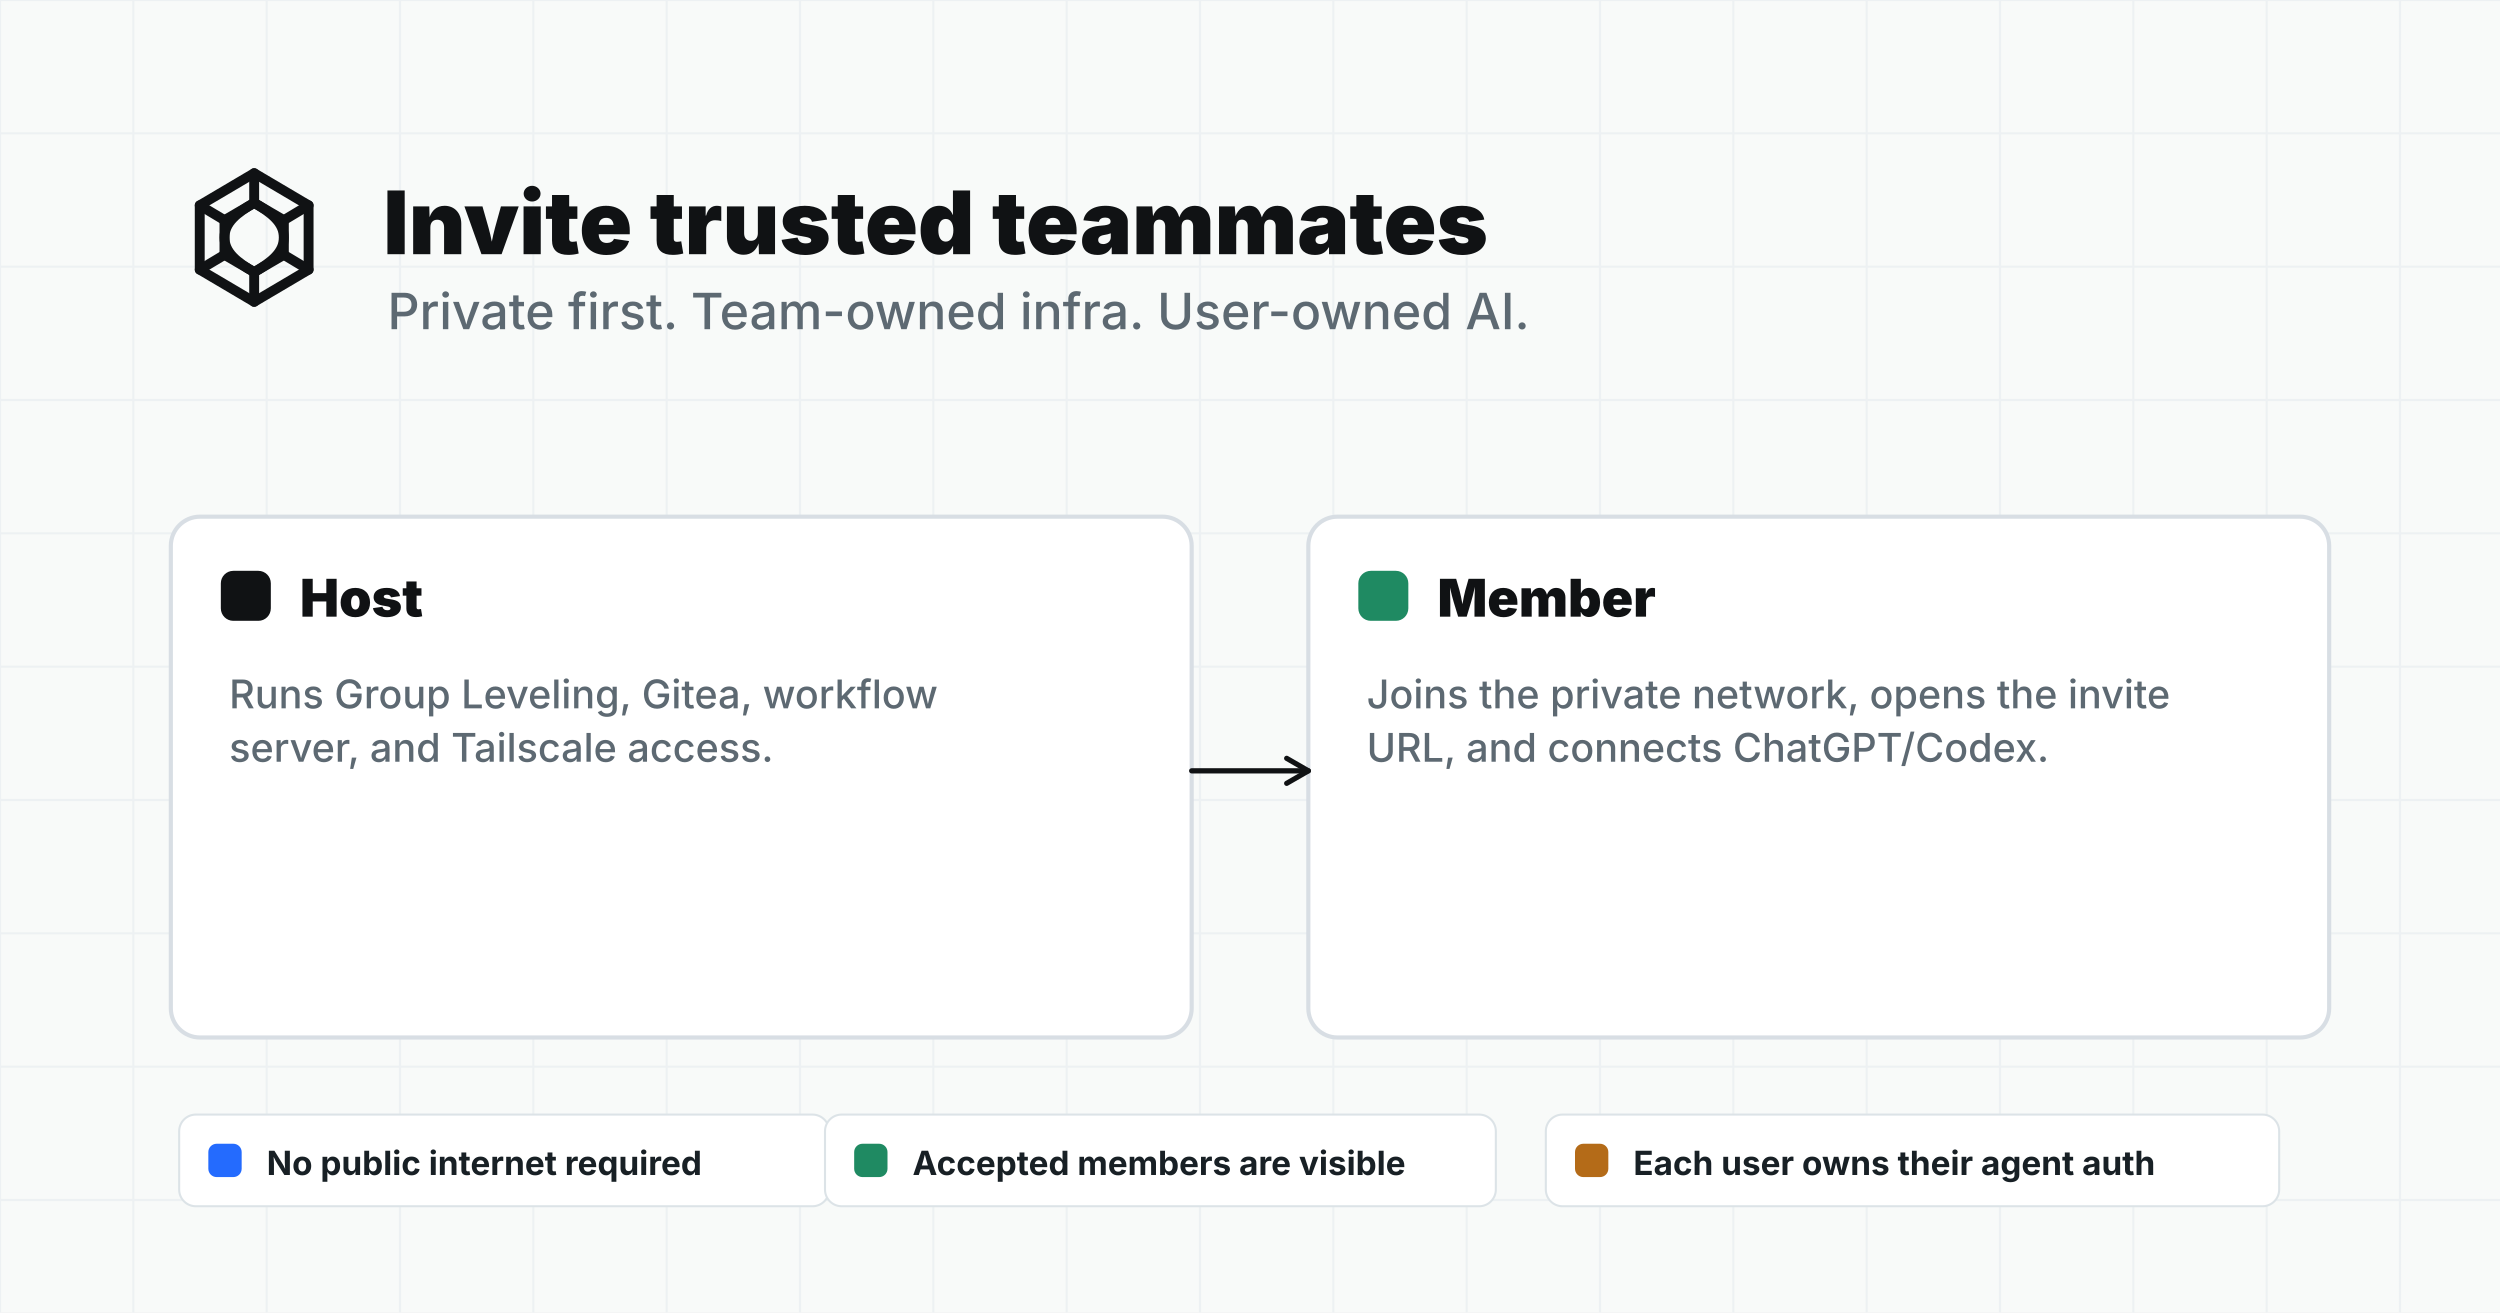
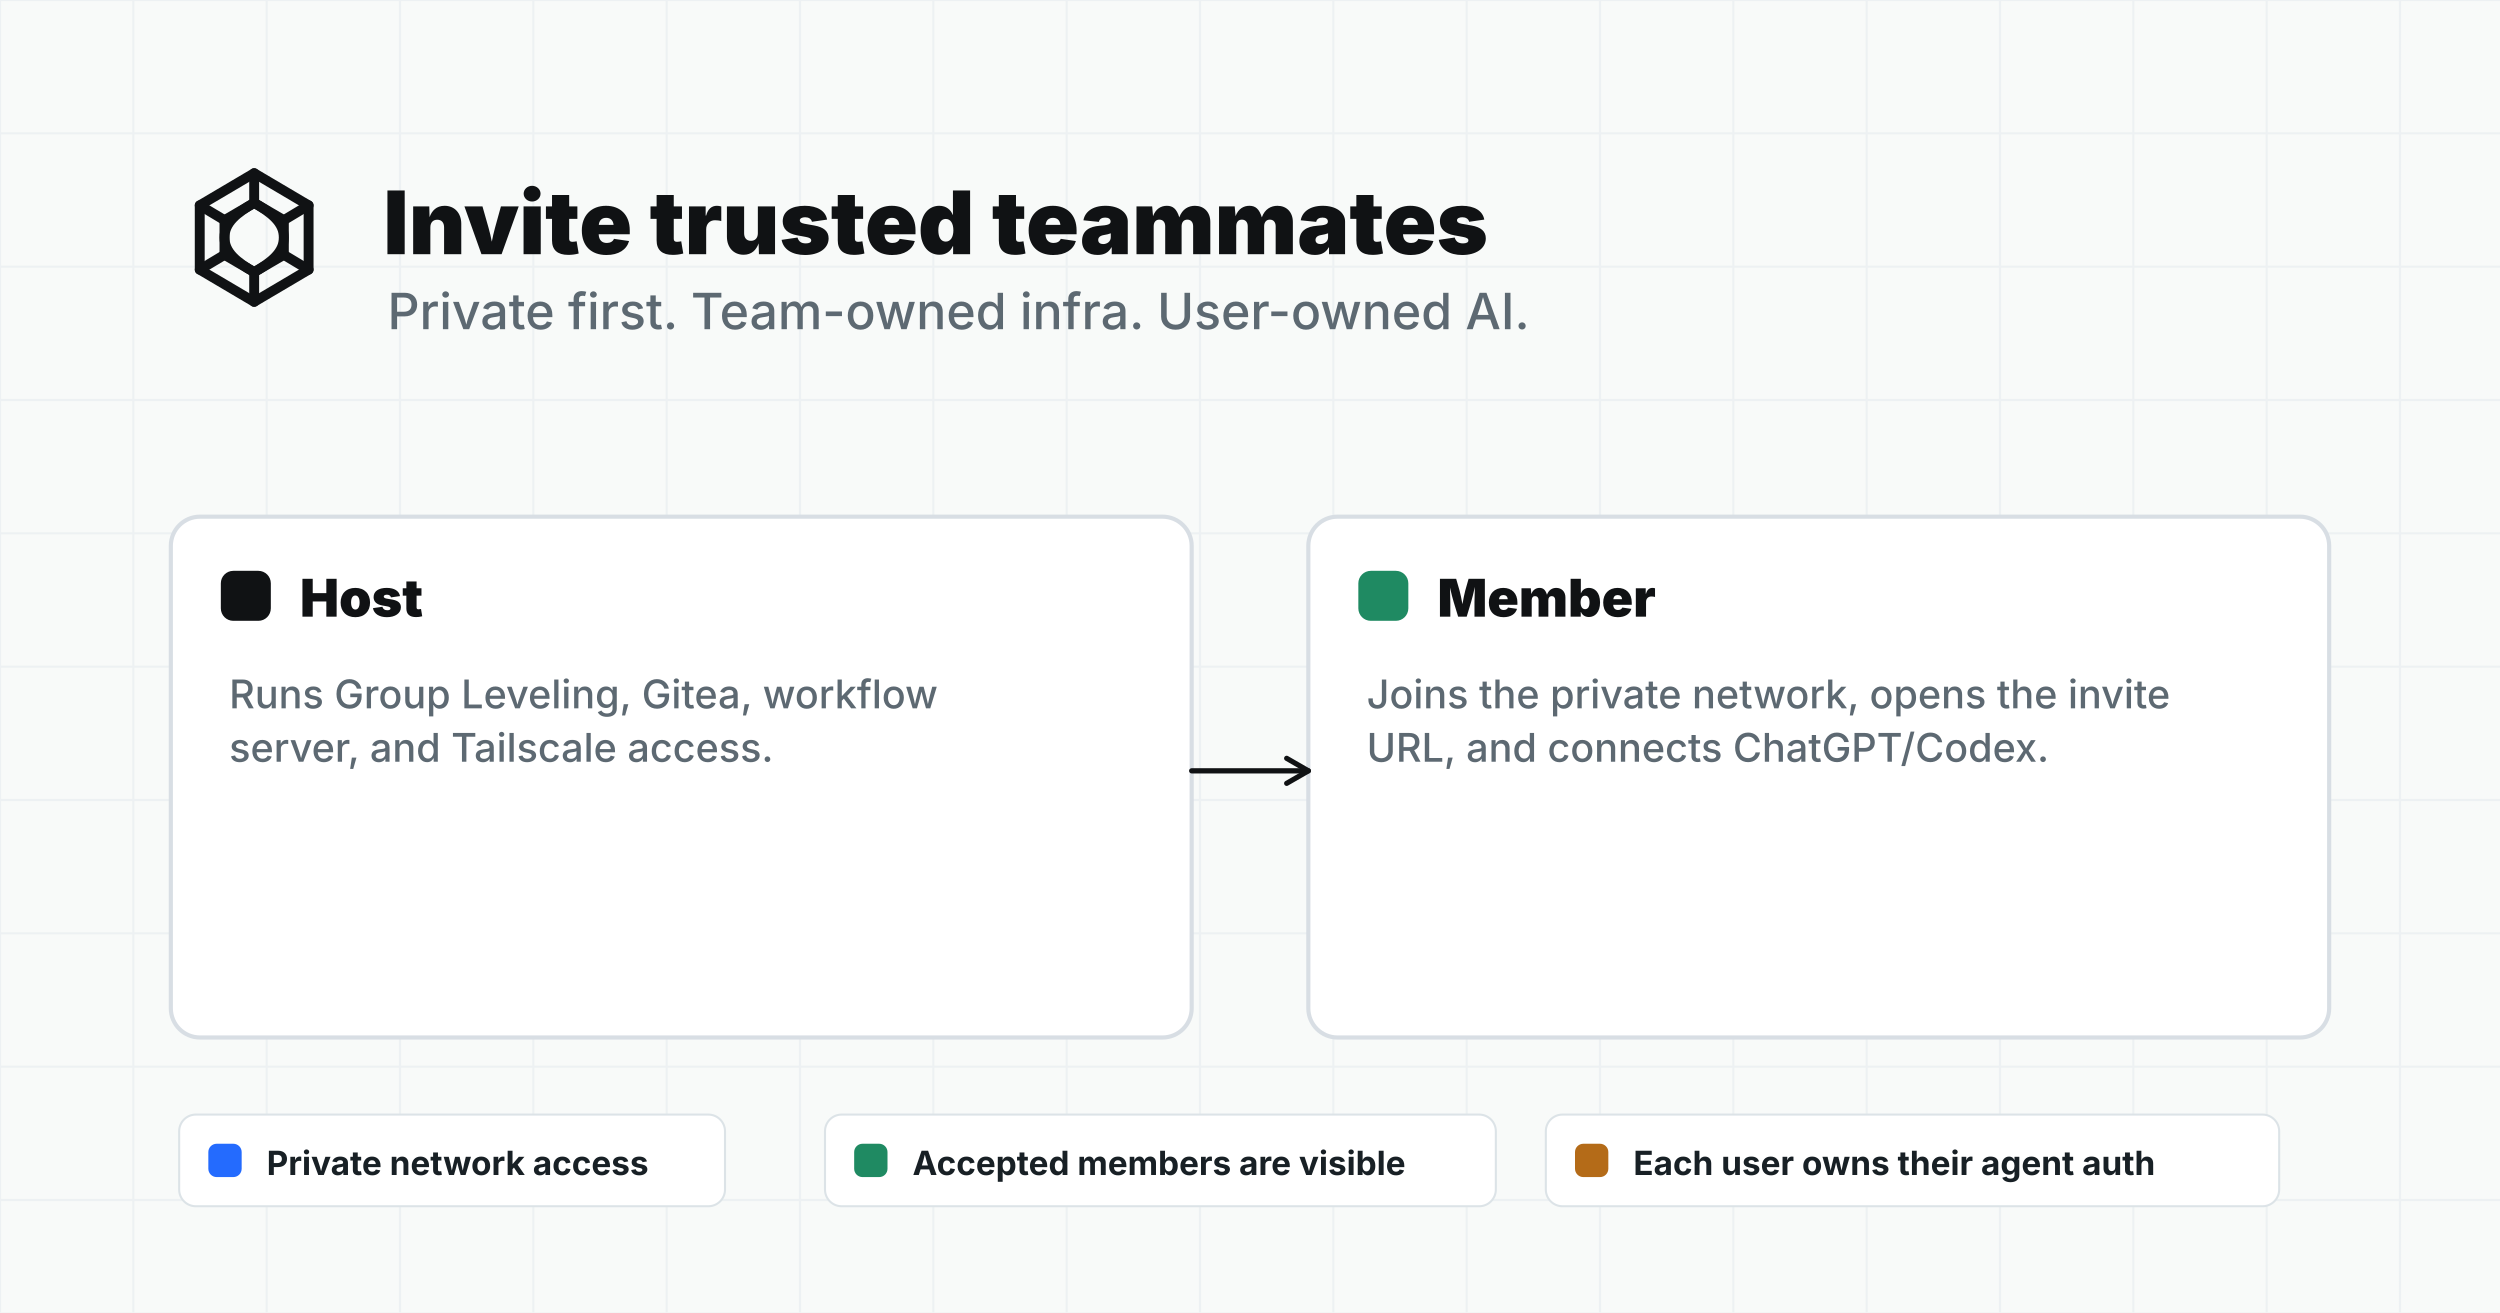
<svg xmlns="http://www.w3.org/2000/svg" width="1200" height="630" viewBox="0 0 1200 630" role="img">
  <rect width="1200" height="630" fill="#f8faf9" />
  <g>
    <line x1="0" y1="0" x2="0" y2="630" stroke="#edf1f3" stroke-width="1" />
    <line x1="64" y1="0" x2="64" y2="630" stroke="#edf1f3" stroke-width="1" />
    <line x1="128" y1="0" x2="128" y2="630" stroke="#edf1f3" stroke-width="1" />
    <line x1="192" y1="0" x2="192" y2="630" stroke="#edf1f3" stroke-width="1" />
    <line x1="256" y1="0" x2="256" y2="630" stroke="#edf1f3" stroke-width="1" />
    <line x1="320" y1="0" x2="320" y2="630" stroke="#edf1f3" stroke-width="1" />
    <line x1="384" y1="0" x2="384" y2="630" stroke="#edf1f3" stroke-width="1" />
    <line x1="448" y1="0" x2="448" y2="630" stroke="#edf1f3" stroke-width="1" />
    <line x1="512" y1="0" x2="512" y2="630" stroke="#edf1f3" stroke-width="1" />
    <line x1="576" y1="0" x2="576" y2="630" stroke="#edf1f3" stroke-width="1" />
    <line x1="640" y1="0" x2="640" y2="630" stroke="#edf1f3" stroke-width="1" />
    <line x1="704" y1="0" x2="704" y2="630" stroke="#edf1f3" stroke-width="1" />
    <line x1="768" y1="0" x2="768" y2="630" stroke="#edf1f3" stroke-width="1" />
    <line x1="832" y1="0" x2="832" y2="630" stroke="#edf1f3" stroke-width="1" />
    <line x1="896" y1="0" x2="896" y2="630" stroke="#edf1f3" stroke-width="1" />
    <line x1="960" y1="0" x2="960" y2="630" stroke="#edf1f3" stroke-width="1" />
    <line x1="1024" y1="0" x2="1024" y2="630" stroke="#edf1f3" stroke-width="1" />
    <line x1="1088" y1="0" x2="1088" y2="630" stroke="#edf1f3" stroke-width="1" />
    <line x1="1152" y1="0" x2="1152" y2="630" stroke="#edf1f3" stroke-width="1" />
    <line x1="0" y1="0" x2="1200" y2="0" stroke="#edf1f3" stroke-width="1" />
    <line x1="0" y1="64" x2="1200" y2="64" stroke="#edf1f3" stroke-width="1" />
    <line x1="0" y1="128" x2="1200" y2="128" stroke="#edf1f3" stroke-width="1" />
    <line x1="0" y1="192" x2="1200" y2="192" stroke="#edf1f3" stroke-width="1" />
    <line x1="0" y1="256" x2="1200" y2="256" stroke="#edf1f3" stroke-width="1" />
    <line x1="0" y1="320" x2="1200" y2="320" stroke="#edf1f3" stroke-width="1" />
    <line x1="0" y1="384" x2="1200" y2="384" stroke="#edf1f3" stroke-width="1" />
    <line x1="0" y1="448" x2="1200" y2="448" stroke="#edf1f3" stroke-width="1" />
    <line x1="0" y1="512" x2="1200" y2="512" stroke="#edf1f3" stroke-width="1" />
    <line x1="0" y1="576" x2="1200" y2="576" stroke="#edf1f3" stroke-width="1" />
  </g>
  <g transform="translate(84 76) scale(1.1875)" fill="none" stroke="#101214" stroke-width="4" stroke-linecap="round" stroke-linejoin="round">
    <path d="M32 6 54 19v26L32 58 10 45V19L32 6Z" />
    <path d="M32 18 44 25v14L32 46 20 39V25L32 18Z" />
    <path d="M32 6v12" />
    <path d="M54 19 44 25" />
    <path d="M54 45 44 39" />
    <path d="M32 58V46" />
    <path d="M10 45 20 39" />
    <path d="M10 19 20 25" />
    <path d="M32 18c7 4 12 8 12 14s-5 10-12 14c-7-4-12-8-12-14s5-10 12-14Z" />
  </g>
  <text x="184" y="122" font-family="Inter, ui-sans-serif, system-ui, -apple-system, BlinkMacSystemFont, Segoe UI, sans-serif" font-size="42" font-weight="850" fill="#101214" letter-spacing="0">Invite trusted teammates</text>
  <text x="186" y="158" font-family="Inter, ui-sans-serif, system-ui, -apple-system, BlinkMacSystemFont, Segoe UI, sans-serif" font-size="24" font-weight="500" fill="#5d6972" letter-spacing="0">Private first. Team-owned infra. User-owned AI.</text>
  <g>
    <rect x="82" y="248" width="490" height="250" rx="14" fill="#ffffff" stroke="#d8dee4" stroke-width="2" />
    <rect x="106" y="274" width="24" height="24" rx="6" fill="#101214" />
    <text x="144" y="296" font-family="Inter, ui-sans-serif, system-ui, -apple-system, BlinkMacSystemFont, Segoe UI, sans-serif" font-size="25" font-weight="850" fill="#101214" letter-spacing="0">Host</text>
    <text x="110" y="340" font-family="Inter, ui-sans-serif, system-ui, -apple-system, BlinkMacSystemFont, Segoe UI, sans-serif" font-size="19" font-weight="450" fill="#5d6972" letter-spacing="0">
      <tspan x="110" dy="0">Runs Group Leveling, Gitea, workflow</tspan>
      <tspan x="110" dy="25.65">server, and Tailscale access.</tspan>
    </text>
  </g>
  <g>
    <rect x="628" y="248" width="490" height="250" rx="14" fill="#ffffff" stroke="#d8dee4" stroke-width="2" />
    <rect x="652" y="274" width="24" height="24" rx="6" fill="#1f8a62" />
    <text x="690" y="296" font-family="Inter, ui-sans-serif, system-ui, -apple-system, BlinkMacSystemFont, Segoe UI, sans-serif" font-size="25" font-weight="850" fill="#101214" letter-spacing="0">Member</text>
    <text x="656" y="340" font-family="Inter, ui-sans-serif, system-ui, -apple-system, BlinkMacSystemFont, Segoe UI, sans-serif" font-size="19" font-weight="450" fill="#5d6972" letter-spacing="0">
      <tspan x="656" dy="0">Joins the private network, opens the invite</tspan>
      <tspan x="656" dy="25.65">URL, and connects ChatGPT/Codex.</tspan>
    </text>
  </g>
  <g stroke="#101214" stroke-width="2.5" stroke-linecap="round" stroke-linejoin="round" fill="none">
    <line x1="572" y1="370" x2="628" y2="370" />
    <path d="M617.608,376 L628,370 L617.608,364" />
  </g>
  <g>
-     <rect x="86" y="535" width="312" height="44" rx="8" fill="#ffffff" stroke="#dce3e7" />
+     <rect x="86" y="535" width="262" height="44" rx="8" fill="#ffffff" stroke="#dce3e7" />
    <rect x="100" y="549" width="16" height="16" rx="4" fill="#246bfe" />
-     <text x="128" y="564" font-family="Inter, ui-sans-serif, system-ui, -apple-system, BlinkMacSystemFont, Segoe UI, sans-serif" font-size="16" font-weight="720" fill="#182025" letter-spacing="0">No public internet required</text>
+     <text x="128" y="564" font-family="Inter, ui-sans-serif, system-ui, -apple-system, BlinkMacSystemFont, Segoe UI, sans-serif" font-size="16" font-weight="720" fill="#182025" letter-spacing="0">Private network access</text>
  </g>
  <g>
    <rect x="396" y="535" width="322" height="44" rx="8" fill="#ffffff" stroke="#dce3e7" />
    <rect x="410" y="549" width="16" height="16" rx="4" fill="#1f8a62" />
    <text x="438" y="564" font-family="Inter, ui-sans-serif, system-ui, -apple-system, BlinkMacSystemFont, Segoe UI, sans-serif" font-size="16" font-weight="720" fill="#182025" letter-spacing="0">Accepted members are visible</text>
  </g>
  <g>
    <rect x="742" y="535" width="352" height="44" rx="8" fill="#ffffff" stroke="#dce3e7" />
    <rect x="756" y="549" width="16" height="16" rx="4" fill="#b46b18" />
    <text x="784" y="564" font-family="Inter, ui-sans-serif, system-ui, -apple-system, BlinkMacSystemFont, Segoe UI, sans-serif" font-size="16" font-weight="720" fill="#182025" letter-spacing="0">Each user owns their agent auth</text>
  </g>
</svg>
